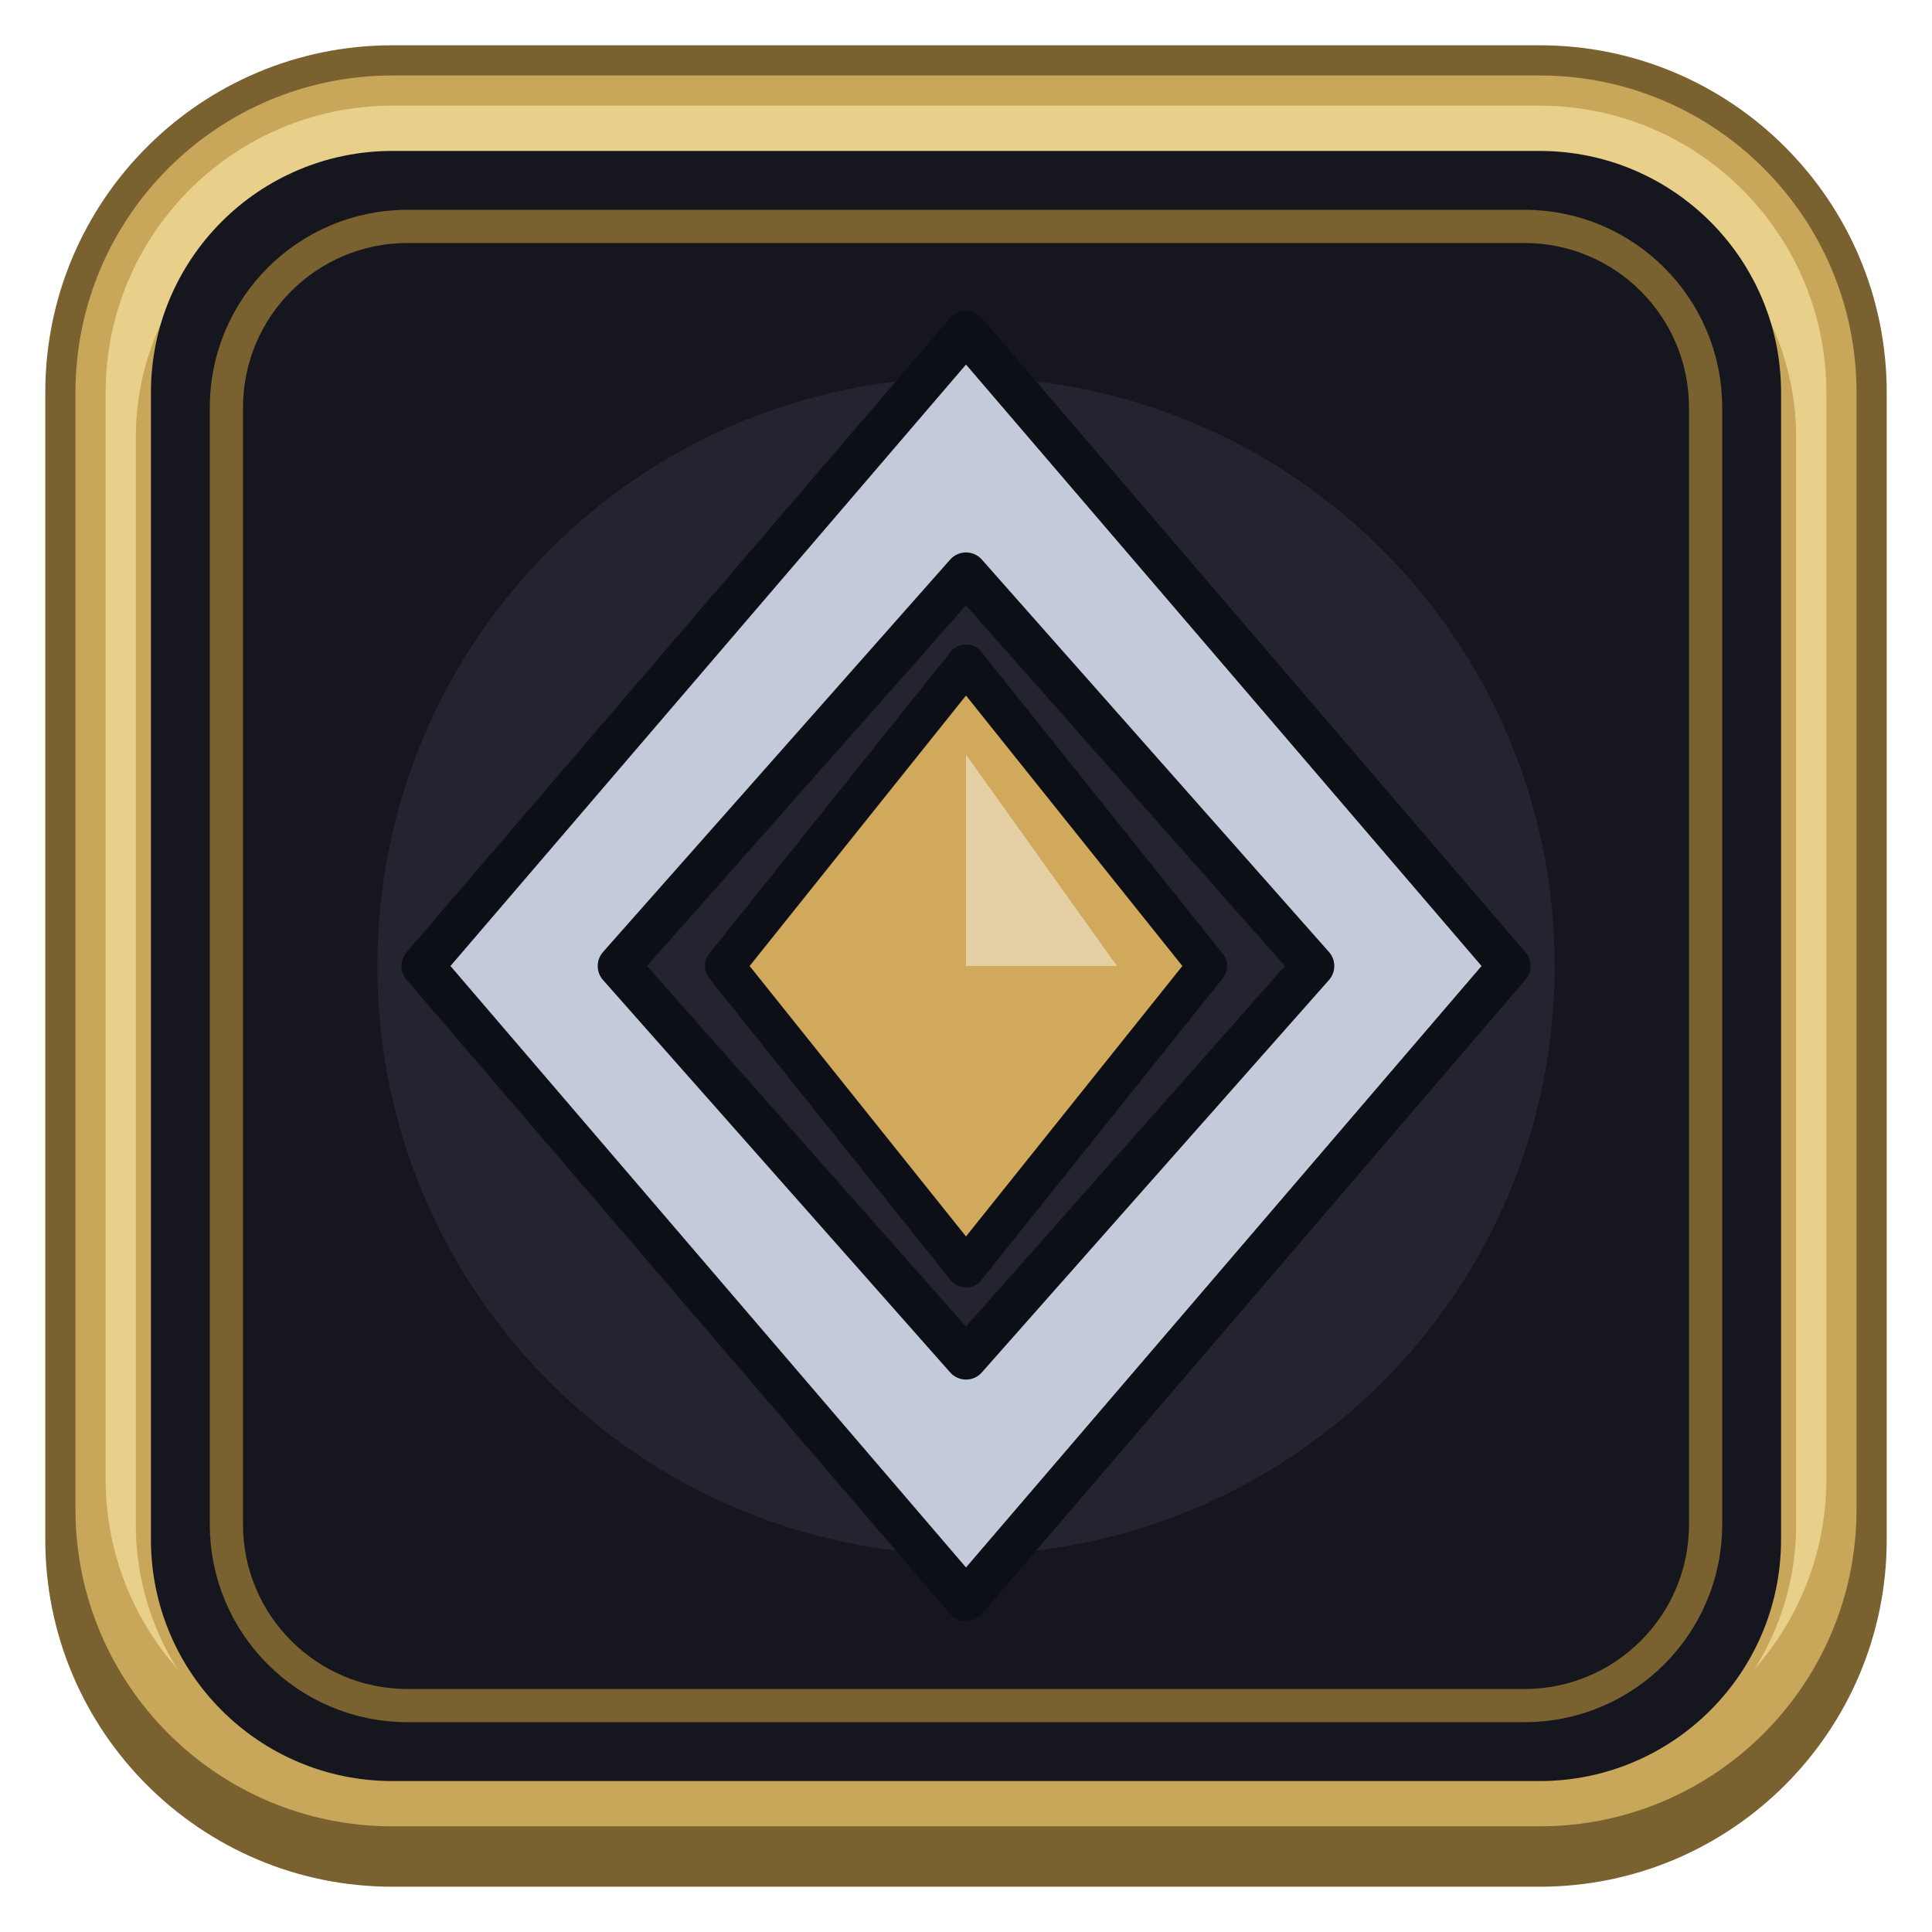
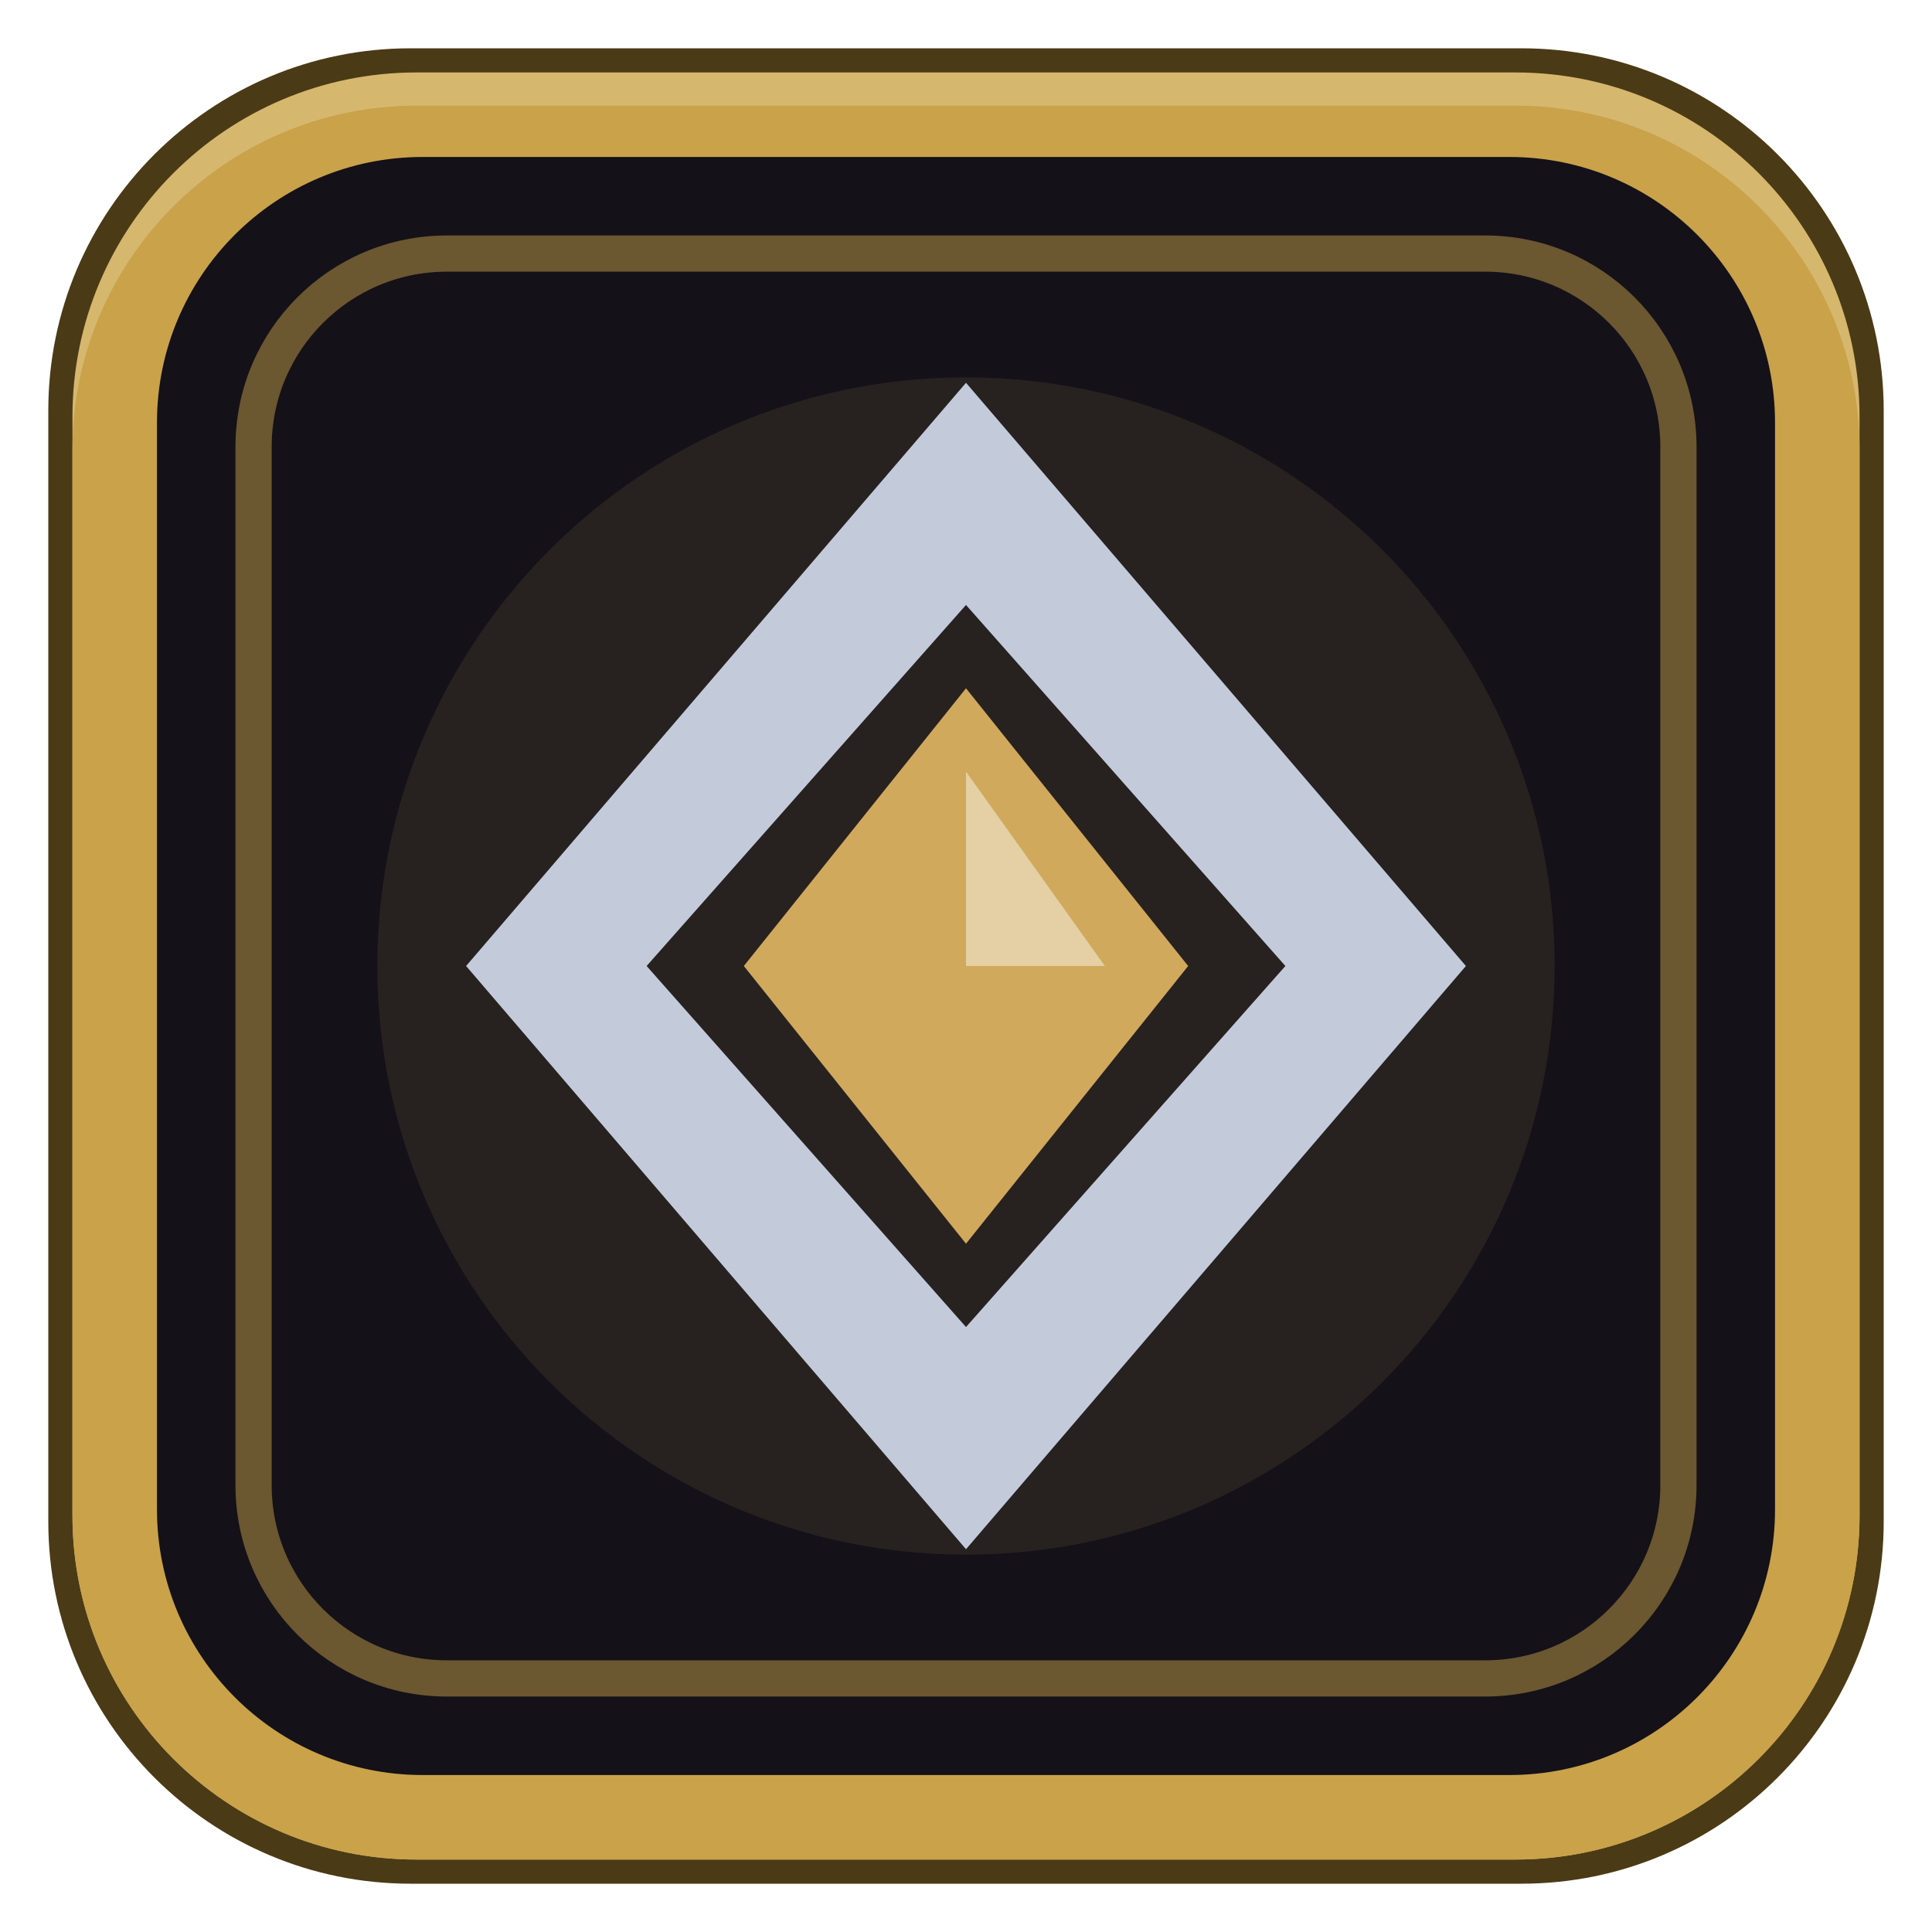
<svg xmlns="http://www.w3.org/2000/svg" width="64" height="64" viewBox="0 0 64 64">
-   <rect x="1.5" y="1.5" width="61.0" height="61.0" rx="11.5" fill="#7a6130" />
-   <rect x="2.5" y="2.5" width="59.0" height="58.0" rx="10.5" fill="#c8a75a" />
-   <rect x="3.5" y="3.5" width="57.0" height="55.0" rx="9.5" fill="#e8cf8a" />
-   <rect x="4.5" y="5.5" width="55.0" height="54.0" rx="9.0" fill="#c8a75a" />
-   <rect x="5.0" y="5.0" width="54.0" height="54.0" rx="8.0" fill="#15161e" />
-   <rect x="7.5" y="7.5" width="49.0" height="49.0" rx="6.0" fill="none" stroke="#7a6130" stroke-width="1.1" stroke-linejoin="round" />
-   <circle cx="32.0" cy="32.0" r="19.5" fill="#23242f" />
-   <path d="M32 11 L50 32 L32 53 L14 32z M32 19 L43.5 32 L32 45 L20.5 32z" fill="#c3cbdb" stroke="#0d0f16" stroke-width="1.4" stroke-linejoin="round" fill-rule="evenodd" />
-   <polygon points="32.0,22.0 40.0,32.0 32.0,42.0 24.0,32.0" fill="#d0a95c" stroke="#0d0f16" stroke-width="1.3" stroke-linejoin="round" />
-   <polygon points="32.0,25.0 37.0,32.0 32.0,32.0" fill="#e5d0a5" />
+   <rect x="1.6" y="1.6" width="60.8" height="60.8" rx="12.0" fill="#4b3a16" />
+   <rect x="2.4" y="2.4" width="59.2" height="59.2" rx="11.4" fill="#d6b76e" />
+   <rect x="2.4" y="3.5" width="59.2" height="58.1" rx="11.4" fill="#c9a24a" />
+   <rect x="5.2" y="5.2" width="53.6" height="53.6" rx="8.8" fill="#141118" />
+   <rect x="8.4" y="8.4" width="47.2" height="47.2" rx="6.4" fill="none" stroke="#6b5730" stroke-width="1.2" stroke-linejoin="round" />
+   <circle cx="32.0" cy="32.0" r="19.5" fill="#272120" />
+   <g transform="translate(32 32) scale(0.92) translate(-32 -32)">
+     <path d="M32 11 L50 32 L32 53 L14 32z M32 19 L43.5 32 L32 45 L20.5 32z" fill="#c3cbdb" fill-rule="evenodd" />
+     <polygon points="32.0,22.0 40.0,32.0 32.0,42.0 24.0,32.0" fill="#d0a95c" />
+     <polygon points="32.0,25.0 37.0,32.0 32.0,32.0" fill="#e5d0a5" />
+   </g>
</svg>
